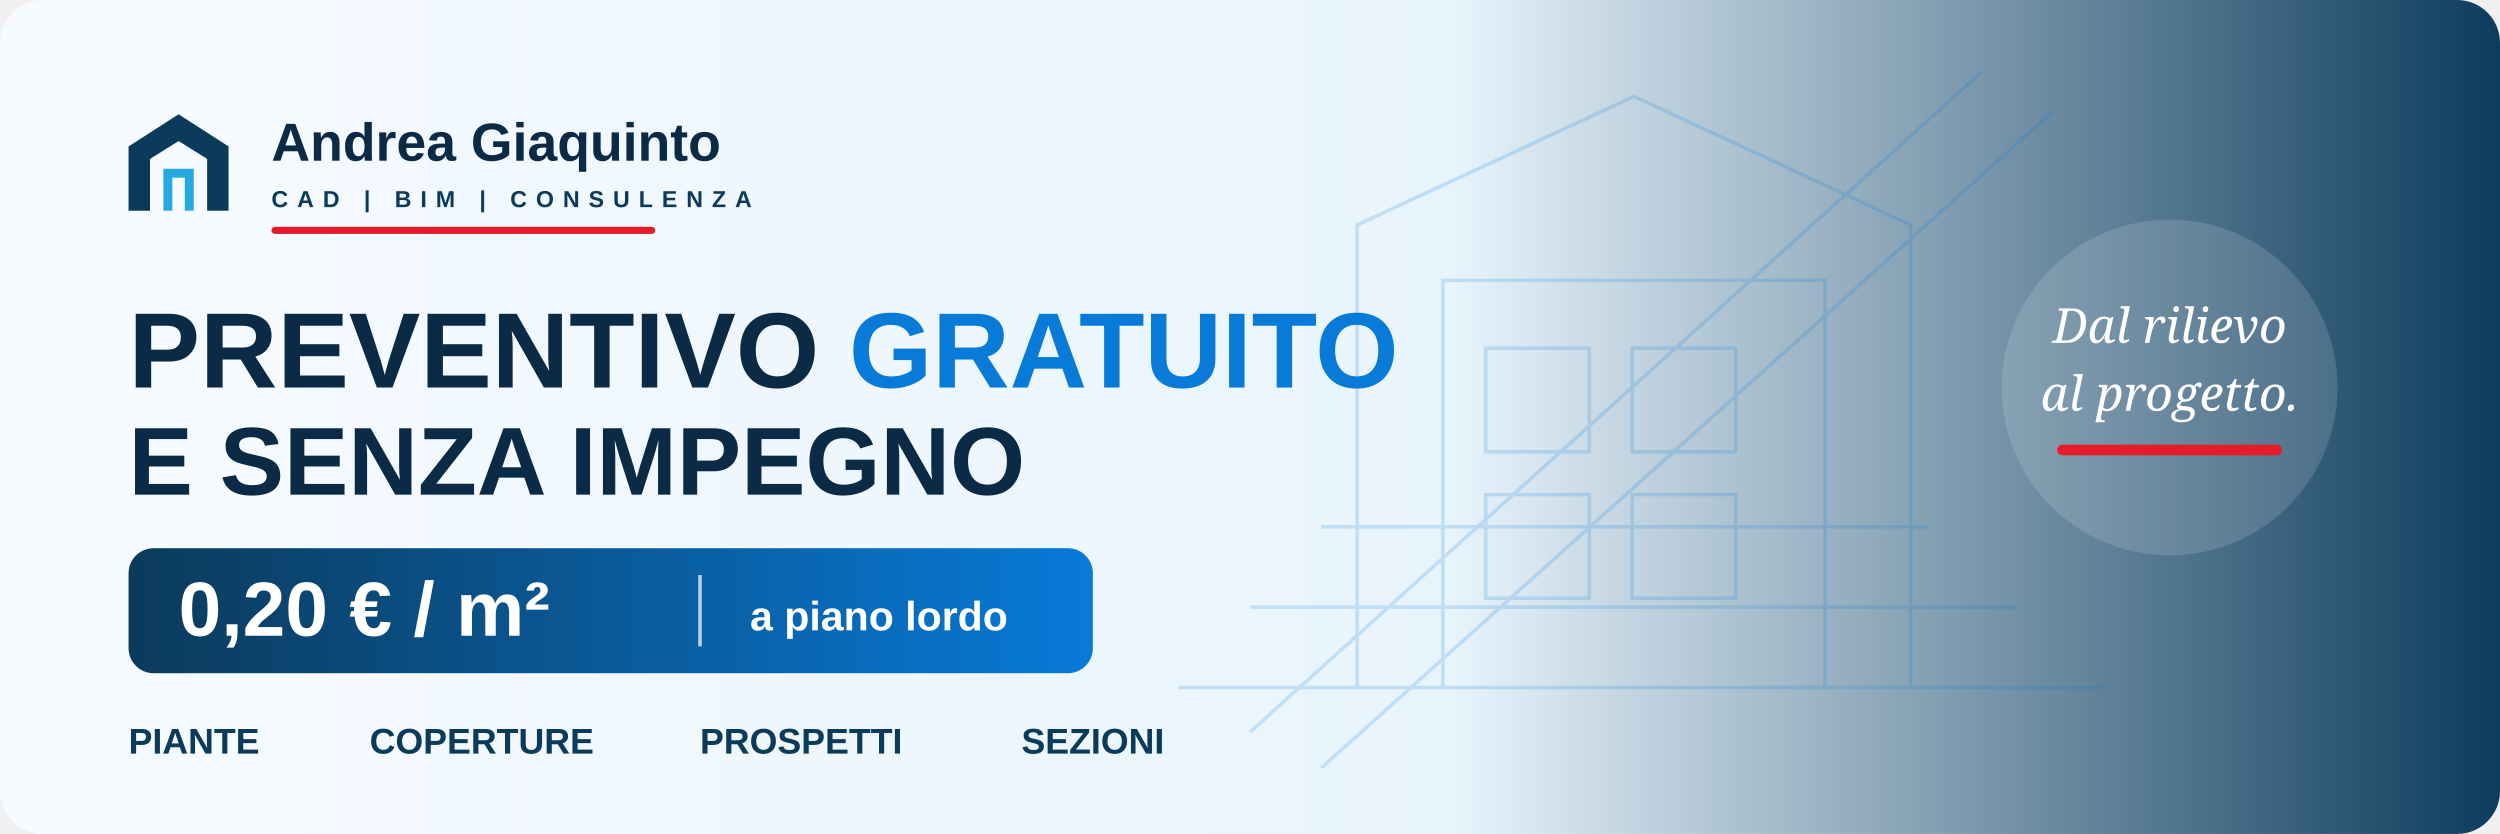
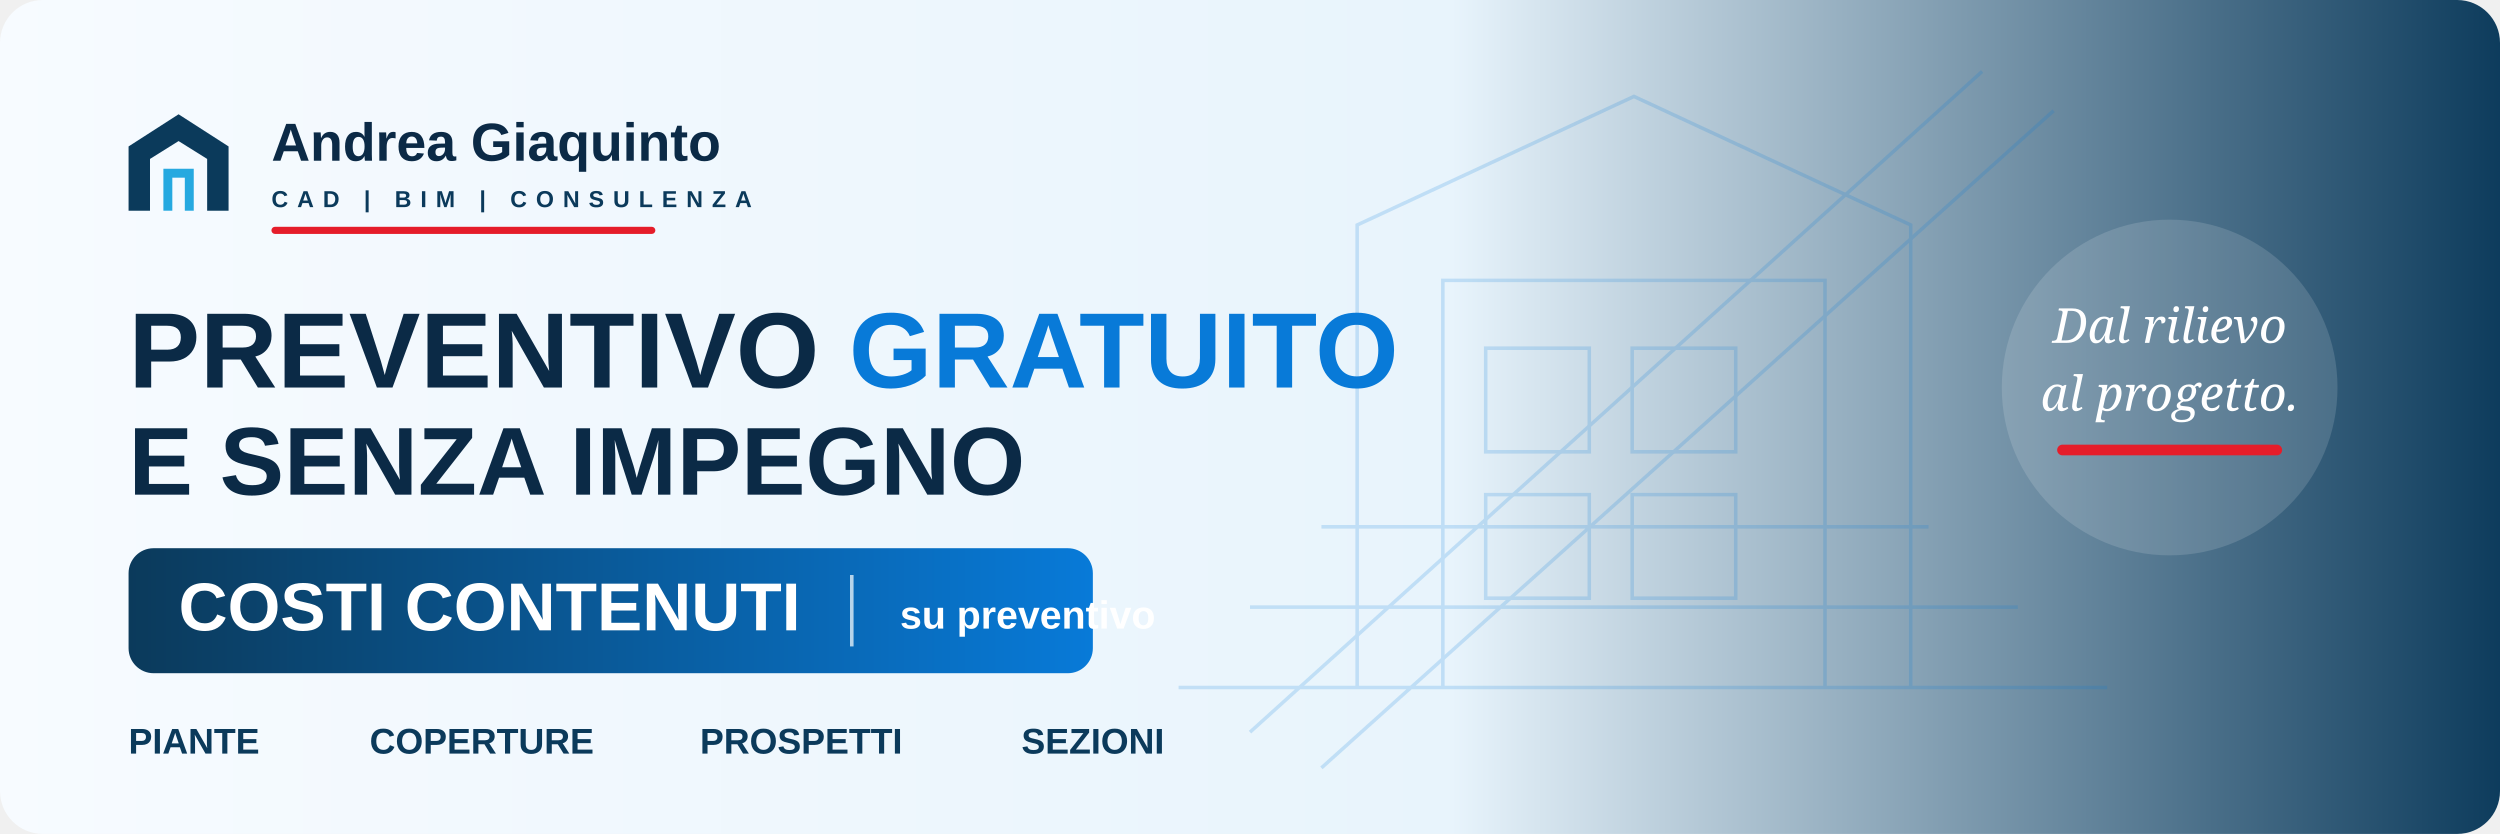
<svg xmlns="http://www.w3.org/2000/svg" viewBox="0 0 1400 467" role="img" aria-labelledby="t d">
  <defs>
    <linearGradient id="bg" x1="0" x2="1">
      <stop stop-color="#f7fbff" />
      <stop offset=".58" stop-color="#e8f4fc" />
      <stop offset="1" stop-color="#0b3a5b" />
    </linearGradient>
    <linearGradient id="b" x1="0" x2="1">
      <stop stop-color="#0b3a5b" />
      <stop offset="1" stop-color="#087ad8" />
    </linearGradient>
  </defs>
  <rect width="1400" height="467" rx="24" fill="url(#bg)" />
  <g opacity=".18" fill="none" stroke="#087ad8" stroke-width="2">
    <path d="M760 385V126l155-72 155 72v259M808 385V157h214v228M832 195h58v58h-58zm82 0h58v58h-58zm-82 82h58v58h-58zm82 0h58v58h-58z" />
    <path d="M700 410 1110 40M740 430 1150 62M660 385h520M700 340h430M740 295h340" />
  </g>
  <g transform="translate(72 62)">
    <path d="M0 56V20L28 2l28 18v36H44V27L28 17 12 27v29Z" fill="#0b3a5b" />
    <path d="M22 56V35h12v21" fill="none" stroke="#26a9e0" stroke-width="5" />
    <text x="80" y="28" font-family="Arial,Helvetica,sans-serif" font-size="30" font-weight="800" fill="#0b2a46">Andrea Giaquinto</text>
    <text x="80" y="54" font-family="Arial,Helvetica,sans-serif" font-size="13" font-weight="700" letter-spacing="5" fill="#0b3a5b">CAD | BIM | CONSULENZA</text>
    <rect x="80" y="65" width="215" height="4" rx="2" fill="#e51d2a" />
    <text x="0" y="155" font-family="Arial,Helvetica,sans-serif" font-size="60" font-weight="900" fill="#0b2a46">PREVENTIVO <tspan fill="#087ad8">GRATUITO</tspan>
    </text>
    <text x="0" y="215" font-family="Arial,Helvetica,sans-serif" font-size="54" font-weight="900" fill="#0b2a46">E SENZA IMPEGNO</text>
    <rect x="0" y="245" width="540" height="70" rx="14" fill="url(#b)" />
-     <text x="28" y="294" font-family="Arial,Helvetica,sans-serif" font-size="43" font-weight="900" fill="white">0,20 € / m²</text>
-     <line x1="320" y1="260" x2="320" y2="300" stroke="white" stroke-opacity=".7" stroke-width="2" />
-     <text x="348" y="291" font-family="Arial,Helvetica,sans-serif" font-size="23" font-weight="700" fill="white">a piano lordo</text>
+     <text x="28" y="291" font-family="Arial,Helvetica,sans-serif" font-size="38" font-weight="900" fill="white">COSTI CONTENUTI</text>
+     <line x1="405" y1="260" x2="405" y2="300" stroke="white" stroke-opacity=".7" stroke-width="2" />
+     <text x="432" y="290" font-family="Arial,Helvetica,sans-serif" font-size="22" font-weight="700" fill="white">su preventivo</text>
    <g transform="translate(0 360)" font-family="Arial,Helvetica,sans-serif" font-size="20" fill="#0b3a5b" font-weight="700">
      <text x="0">PIANTE</text>
      <text x="135">COPERTURE</text>
      <text x="320">PROSPETTI</text>
      <text x="500">SEZIONI</text>
    </g>
  </g>
  <g transform="translate(1120 122)">
    <circle cx="95" cy="95" r="94" fill="#fff" fill-opacity=".14" />
    <text x="95" y="70" text-anchor="middle" font-family="Georgia,serif" font-size="27" font-style="italic" fill="white">Dal rilievo</text>
    <text x="95" y="108" text-anchor="middle" font-family="Georgia,serif" font-size="27" font-style="italic" fill="white">al progetto.</text>
    <path d="M35 130h120" stroke="#e51d2a" stroke-width="6" stroke-linecap="round" />
  </g>
</svg>
